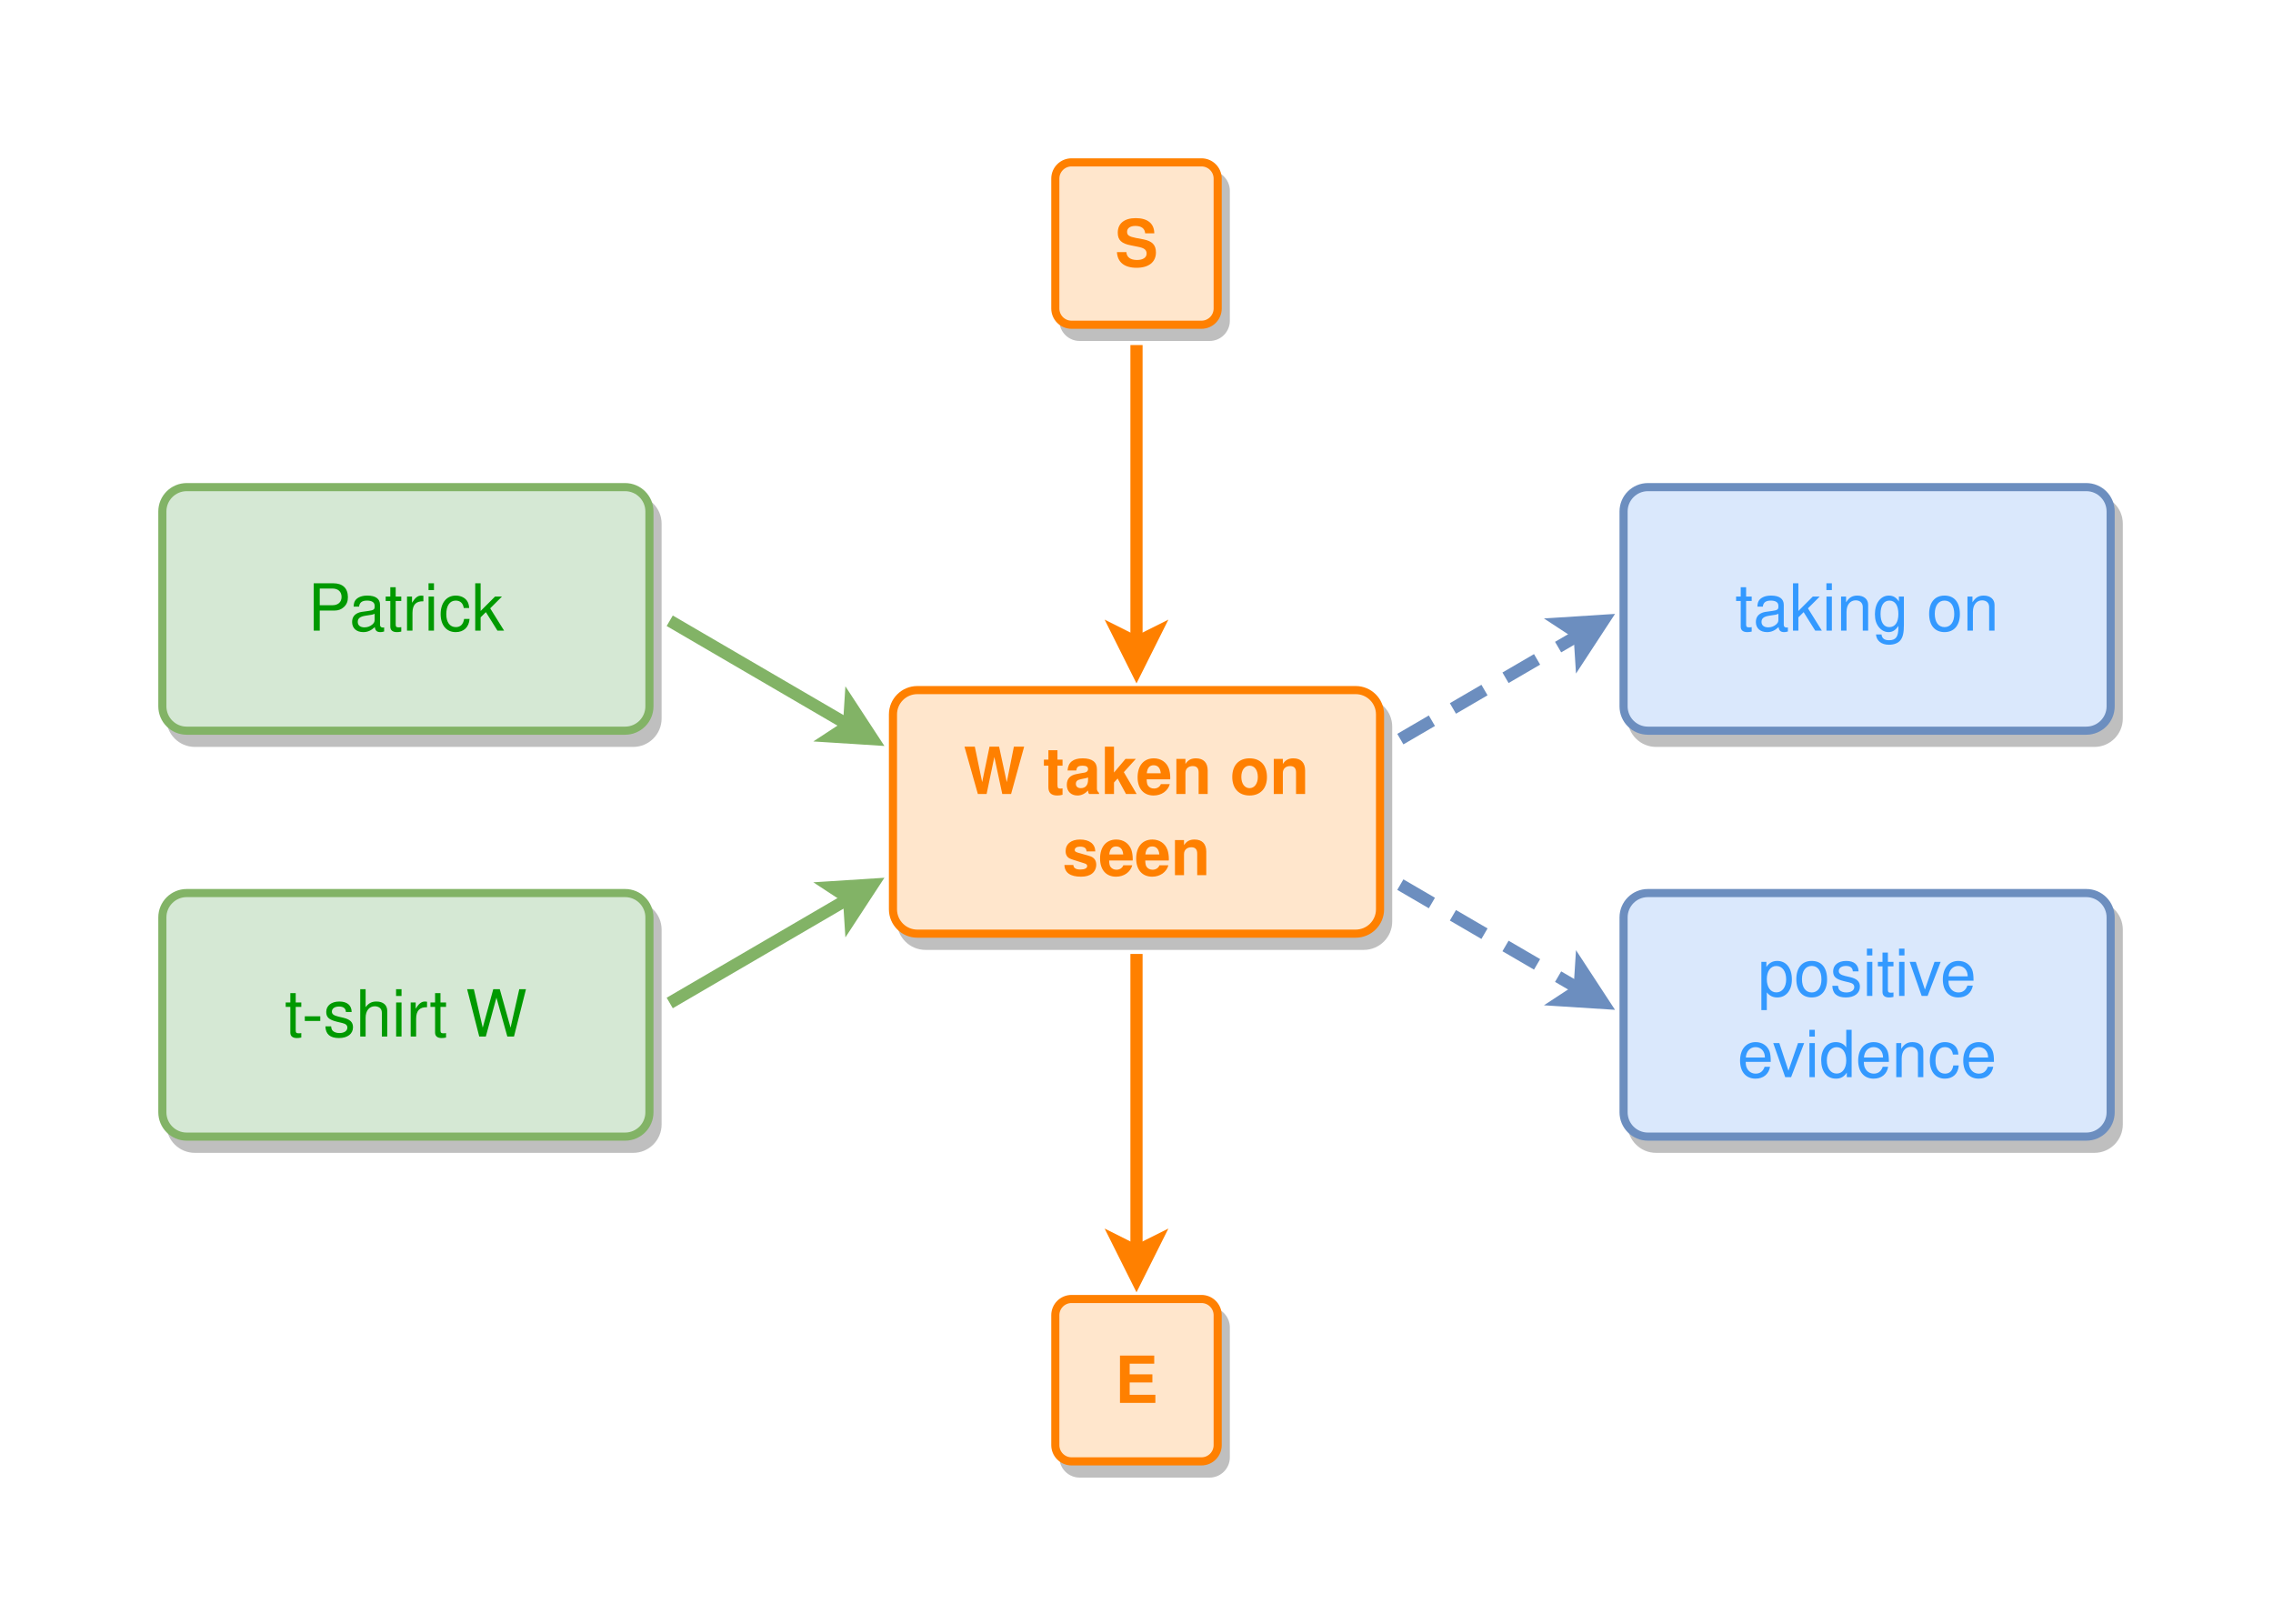
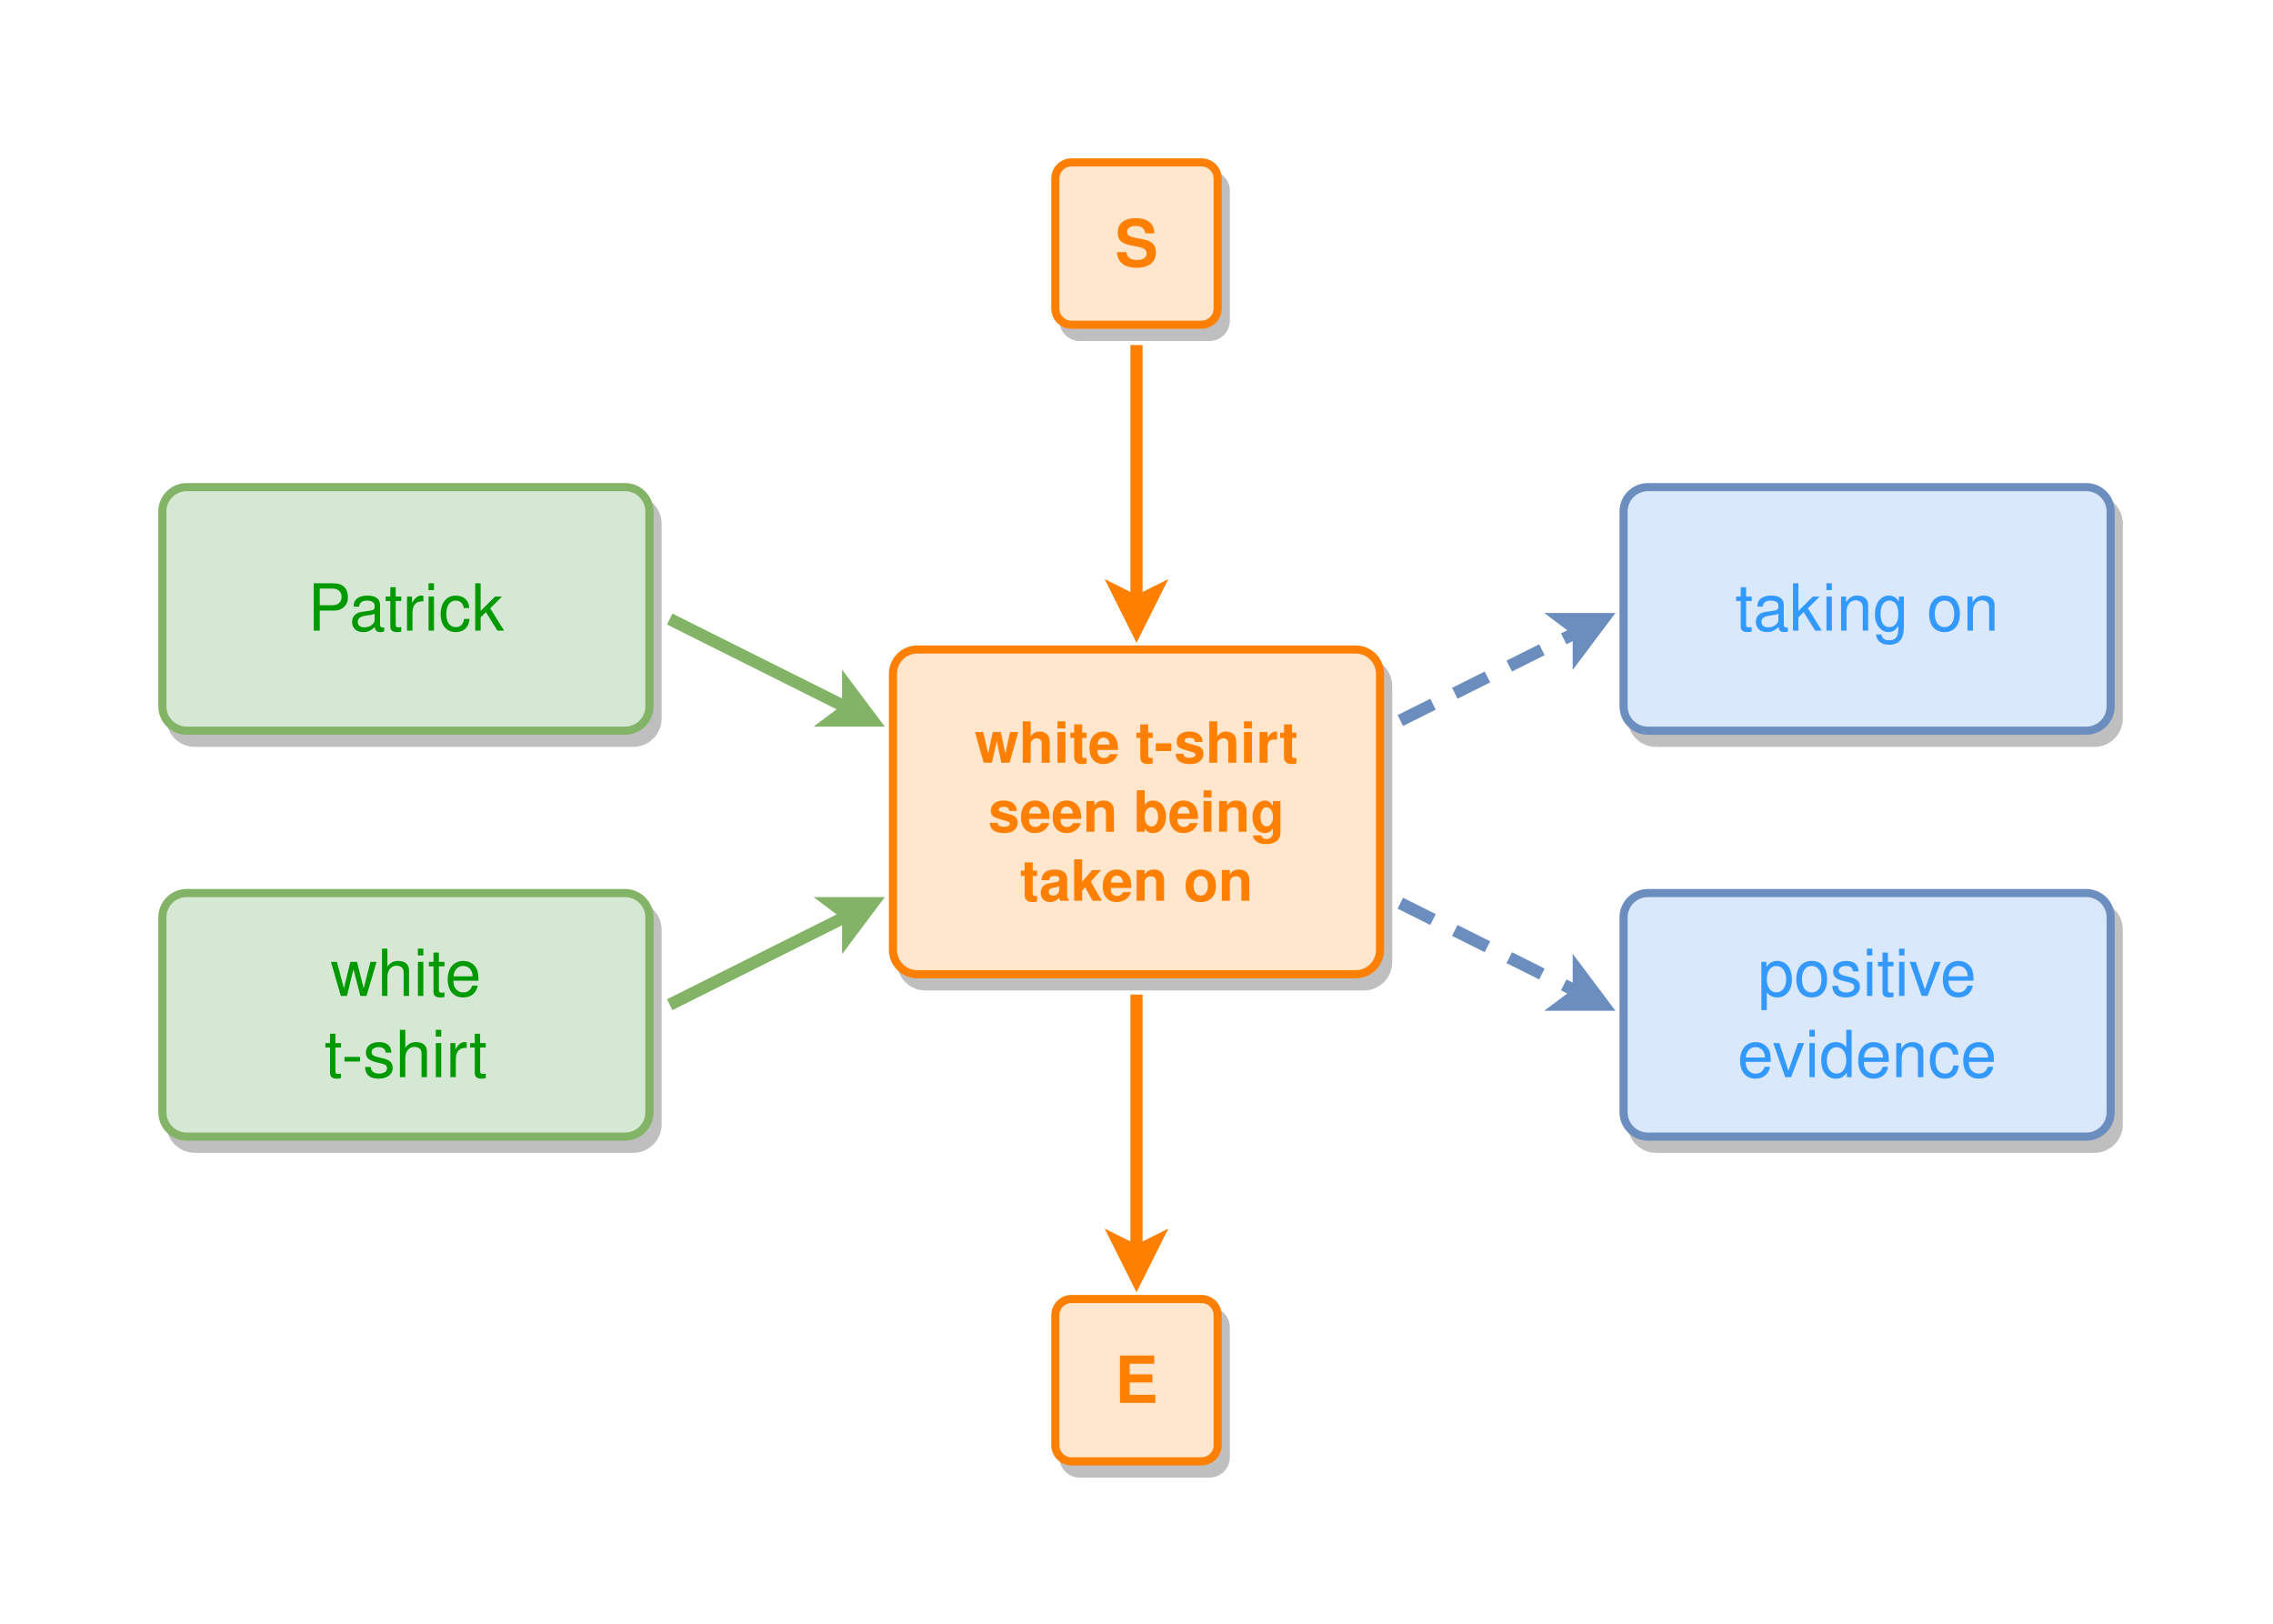
<svg xmlns="http://www.w3.org/2000/svg" width="560" height="400" viewBox="0 0 560 400">
  <defs>
  </defs>
  <g id="container-shells">
  </g>
  <g id="node-shadows">
-     <rect x="220" y="170" width="120" height="60" rx="6" ry="6" fill="#000000" stroke="#000000" stroke-width="2" opacity="0.25" transform="translate(2,3)" />
+     <rect x="220" y="160" width="120" height="80" rx="6" ry="6" fill="#000000" stroke="#000000" stroke-width="2" opacity="0.25" transform="translate(2,3)" />
    <rect x="40" y="120" width="120" height="60" rx="6" ry="6" fill="#000000" stroke="#000000" stroke-width="2" opacity="0.25" transform="translate(2,3)" />
    <rect x="40" y="220" width="120" height="60" rx="6" ry="6" fill="#000000" stroke="#000000" stroke-width="2" opacity="0.25" transform="translate(2,3)" />
    <rect x="400" y="120" width="120" height="60" rx="6" ry="6" fill="#000000" stroke="#000000" stroke-width="2" opacity="0.25" transform="translate(2,3)" />
    <rect x="400" y="220" width="120" height="60" rx="6" ry="6" fill="#000000" stroke="#000000" stroke-width="2" opacity="0.25" transform="translate(2,3)" />
    <rect x="260" y="40" width="40" height="40" rx="4" ry="4" fill="#000000" stroke="#000000" stroke-width="2" opacity="0.25" transform="translate(2,3)" />
    <rect x="260" y="320" width="40" height="40" rx="4" ry="4" fill="#000000" stroke="#000000" stroke-width="2" opacity="0.25" transform="translate(2,3)" />
  </g>
  <g id="edges">
    <g class="edge" data-edge-idx="0" data-edge-base="partof" data-edge-from="2" data-edge-to="1">
-       <line x1="165.00" y1="152.92" x2="209.17" y2="178.68" stroke="#82b366" stroke-width="3" />
-       <path d="M 215.00 182.08 L 204.96 181.44 L 209.17 178.68 L 209.49 173.66 Z" fill="#82b366" stroke="#82b366" stroke-width="3" stroke-miterlimit="10" />
+       <line x1="165.00" y1="152.50" x2="208.96" y2="174.48" stroke="#82b366" stroke-width="3" />
+       <path d="M 215.00 177.50 L 204.94 177.50 L 208.96 174.48 L 208.96 169.45 Z" fill="#82b366" stroke="#82b366" stroke-width="3" stroke-miterlimit="10" />
    </g>
    <g class="edge" data-edge-idx="1" data-edge-base="partof" data-edge-from="3" data-edge-to="1">
-       <line x1="165.00" y1="247.08" x2="209.17" y2="221.32" stroke="#82b366" stroke-width="3" />
-       <path d="M 215.00 217.92 L 209.49 226.34 L 209.17 221.32 L 204.96 218.56 Z" fill="#82b366" stroke="#82b366" stroke-width="3" stroke-miterlimit="10" />
+       <line x1="165.00" y1="247.50" x2="208.96" y2="225.52" stroke="#82b366" stroke-width="3" />
+       <path d="M 215.00 222.50 L 208.96 230.55 L 208.96 225.52 L 204.94 222.50 Z" fill="#82b366" stroke="#82b366" stroke-width="3" stroke-miterlimit="10" />
    </g>
    <g class="edge" data-edge-idx="2" data-edge-base="expresses" data-edge-from="1" data-edge-to="4">
-       <line x1="345.00" y1="182.08" x2="389.17" y2="156.32" stroke="#6c8ebf" stroke-width="3" stroke-dasharray="9 6" />
-       <path d="M 395.00 152.92 L 389.49 161.34 L 389.17 156.32 L 384.96 153.56 Z" fill="#6c8ebf" stroke="#6c8ebf" stroke-width="3" stroke-miterlimit="10" />
+       <line x1="345.00" y1="177.50" x2="388.96" y2="155.52" stroke="#6c8ebf" stroke-width="3" stroke-dasharray="9 6" />
+       <path d="M 395.00 152.50 L 388.96 160.55 L 388.96 155.52 L 384.94 152.50 Z" fill="#6c8ebf" stroke="#6c8ebf" stroke-width="3" stroke-miterlimit="10" />
    </g>
    <g class="edge" data-edge-idx="3" data-edge-base="expresses" data-edge-from="1" data-edge-to="5">
-       <line x1="345.00" y1="217.92" x2="389.17" y2="243.68" stroke="#6c8ebf" stroke-width="3" stroke-dasharray="9 6" />
-       <path d="M 395.00 247.08 L 384.96 246.44 L 389.17 243.68 L 389.49 238.66 Z" fill="#6c8ebf" stroke="#6c8ebf" stroke-width="3" stroke-miterlimit="10" />
+       <line x1="345.00" y1="222.50" x2="388.96" y2="244.48" stroke="#6c8ebf" stroke-width="3" stroke-dasharray="9 6" />
+       <path d="M 395.00 247.50 L 384.94 247.50 L 388.96 244.48 L 388.96 239.45 Z" fill="#6c8ebf" stroke="#6c8ebf" stroke-width="3" stroke-miterlimit="10" />
    </g>
    <g class="edge" data-edge-idx="4" data-edge-base="leadsto" data-edge-from="6" data-edge-to="1">
-       <line x1="280.00" y1="85.00" x2="280.00" y2="158.25" stroke="#ff8000" stroke-width="3" />
-       <path d="M 280.00 165.00 L 275.50 156.00 L 280.00 158.25 L 284.50 156.00 Z" fill="#ff8000" stroke="#ff8000" stroke-width="3" stroke-miterlimit="10" />
+       <line x1="280.00" y1="85.00" x2="280.00" y2="148.25" stroke="#ff8000" stroke-width="3" />
+       <path d="M 280.00 155.00 L 275.50 146.00 L 280.00 148.25 L 284.50 146.00 Z" fill="#ff8000" stroke="#ff8000" stroke-width="3" stroke-miterlimit="10" />
    </g>
    <g class="edge" data-edge-idx="5" data-edge-base="leadsto" data-edge-from="1" data-edge-to="7">
-       <line x1="280.00" y1="235.00" x2="280.00" y2="308.25" stroke="#ff8000" stroke-width="3" />
+       <line x1="280.00" y1="245.00" x2="280.00" y2="308.25" stroke="#ff8000" stroke-width="3" />
      <path d="M 280.00 315.00 L 275.50 306.00 L 280.00 308.25 L 284.50 306.00 Z" fill="#ff8000" stroke="#ff8000" stroke-width="3" stroke-miterlimit="10" />
    </g>
  </g>
  <g id="nodes">
-     <rect x="220" y="170" width="120" height="60" rx="6" ry="6" fill="#ffe6cc" stroke="#ff8000" stroke-width="2" />
-     <text x="280" y="190" text-anchor="middle" dominant-baseline="middle" font-family="Helvetica,Inter,Segoe UI,Arial" font-size="16" font-weight="bold" fill="#ff8000">W taken on</text>
-     <text x="280" y="210" text-anchor="middle" dominant-baseline="middle" font-family="Helvetica,Inter,Segoe UI,Arial" font-size="16" font-weight="bold" fill="#ff8000">seen</text>
+     <rect x="220" y="160" width="120" height="80" rx="6" ry="6" fill="#ffe6cc" stroke="#ff8000" stroke-width="2" />
+     <text x="280" y="183" text-anchor="middle" dominant-baseline="middle" font-family="Helvetica,Inter,Segoe UI,Arial" font-size="14" font-weight="bold" fill="#ff8000">white t-shirt</text>
+     <text x="280" y="200" text-anchor="middle" dominant-baseline="middle" font-family="Helvetica,Inter,Segoe UI,Arial" font-size="14" font-weight="bold" fill="#ff8000">seen being</text>
+     <text x="280" y="217" text-anchor="middle" dominant-baseline="middle" font-family="Helvetica,Inter,Segoe UI,Arial" font-size="14" font-weight="bold" fill="#ff8000">taken on</text>
    <rect x="40" y="120" width="120" height="60" rx="6" ry="6" fill="#d5e8d4" stroke="#82b366" stroke-width="2" />
    <text x="100" y="150" text-anchor="middle" dominant-baseline="middle" font-family="Helvetica,Inter,Segoe UI,Arial" font-size="16" font-weight="normal" fill="#009900">Patrick</text>
    <rect x="40" y="220" width="120" height="60" rx="6" ry="6" fill="#d5e8d4" stroke="#82b366" stroke-width="2" />
-     <text x="100" y="250" text-anchor="middle" dominant-baseline="middle" font-family="Helvetica,Inter,Segoe UI,Arial" font-size="16" font-weight="normal" fill="#009900">t-shirt W</text>
+     <text x="100" y="240" text-anchor="middle" dominant-baseline="middle" font-family="Helvetica,Inter,Segoe UI,Arial" font-size="16" font-weight="normal" fill="#009900">white</text>
+     <text x="100" y="260" text-anchor="middle" dominant-baseline="middle" font-family="Helvetica,Inter,Segoe UI,Arial" font-size="16" font-weight="normal" fill="#009900">t-shirt</text>
    <rect x="400" y="120" width="120" height="60" rx="6" ry="6" fill="#dae8fc" stroke="#6c8ebf" stroke-width="2" />
    <text x="460" y="150" text-anchor="middle" dominant-baseline="middle" font-family="Helvetica,Inter,Segoe UI,Arial" font-size="16" font-weight="normal" fill="#3399ff">taking on</text>
    <rect x="400" y="220" width="120" height="60" rx="6" ry="6" fill="#dae8fc" stroke="#6c8ebf" stroke-width="2" />
    <text x="460" y="240" text-anchor="middle" dominant-baseline="middle" font-family="Helvetica,Inter,Segoe UI,Arial" font-size="16" font-weight="normal" fill="#3399ff">positive</text>
    <text x="460" y="260" text-anchor="middle" dominant-baseline="middle" font-family="Helvetica,Inter,Segoe UI,Arial" font-size="16" font-weight="normal" fill="#3399ff">evidence</text>
    <rect x="260" y="40" width="40" height="40" rx="4" ry="4" fill="#ffe6cc" stroke="#ff8000" stroke-width="2" />
    <text x="280" y="60" text-anchor="middle" dominant-baseline="middle" font-family="Helvetica,Inter,Segoe UI,Arial" font-size="16" font-weight="bold" fill="#ff8000">S</text>
    <rect x="260" y="320" width="40" height="40" rx="4" ry="4" fill="#ffe6cc" stroke="#ff8000" stroke-width="2" />
    <text x="280" y="340" text-anchor="middle" dominant-baseline="middle" font-family="Helvetica,Inter,Segoe UI,Arial" font-size="16" font-weight="bold" fill="#ff8000">E</text>
  </g>
</svg>
